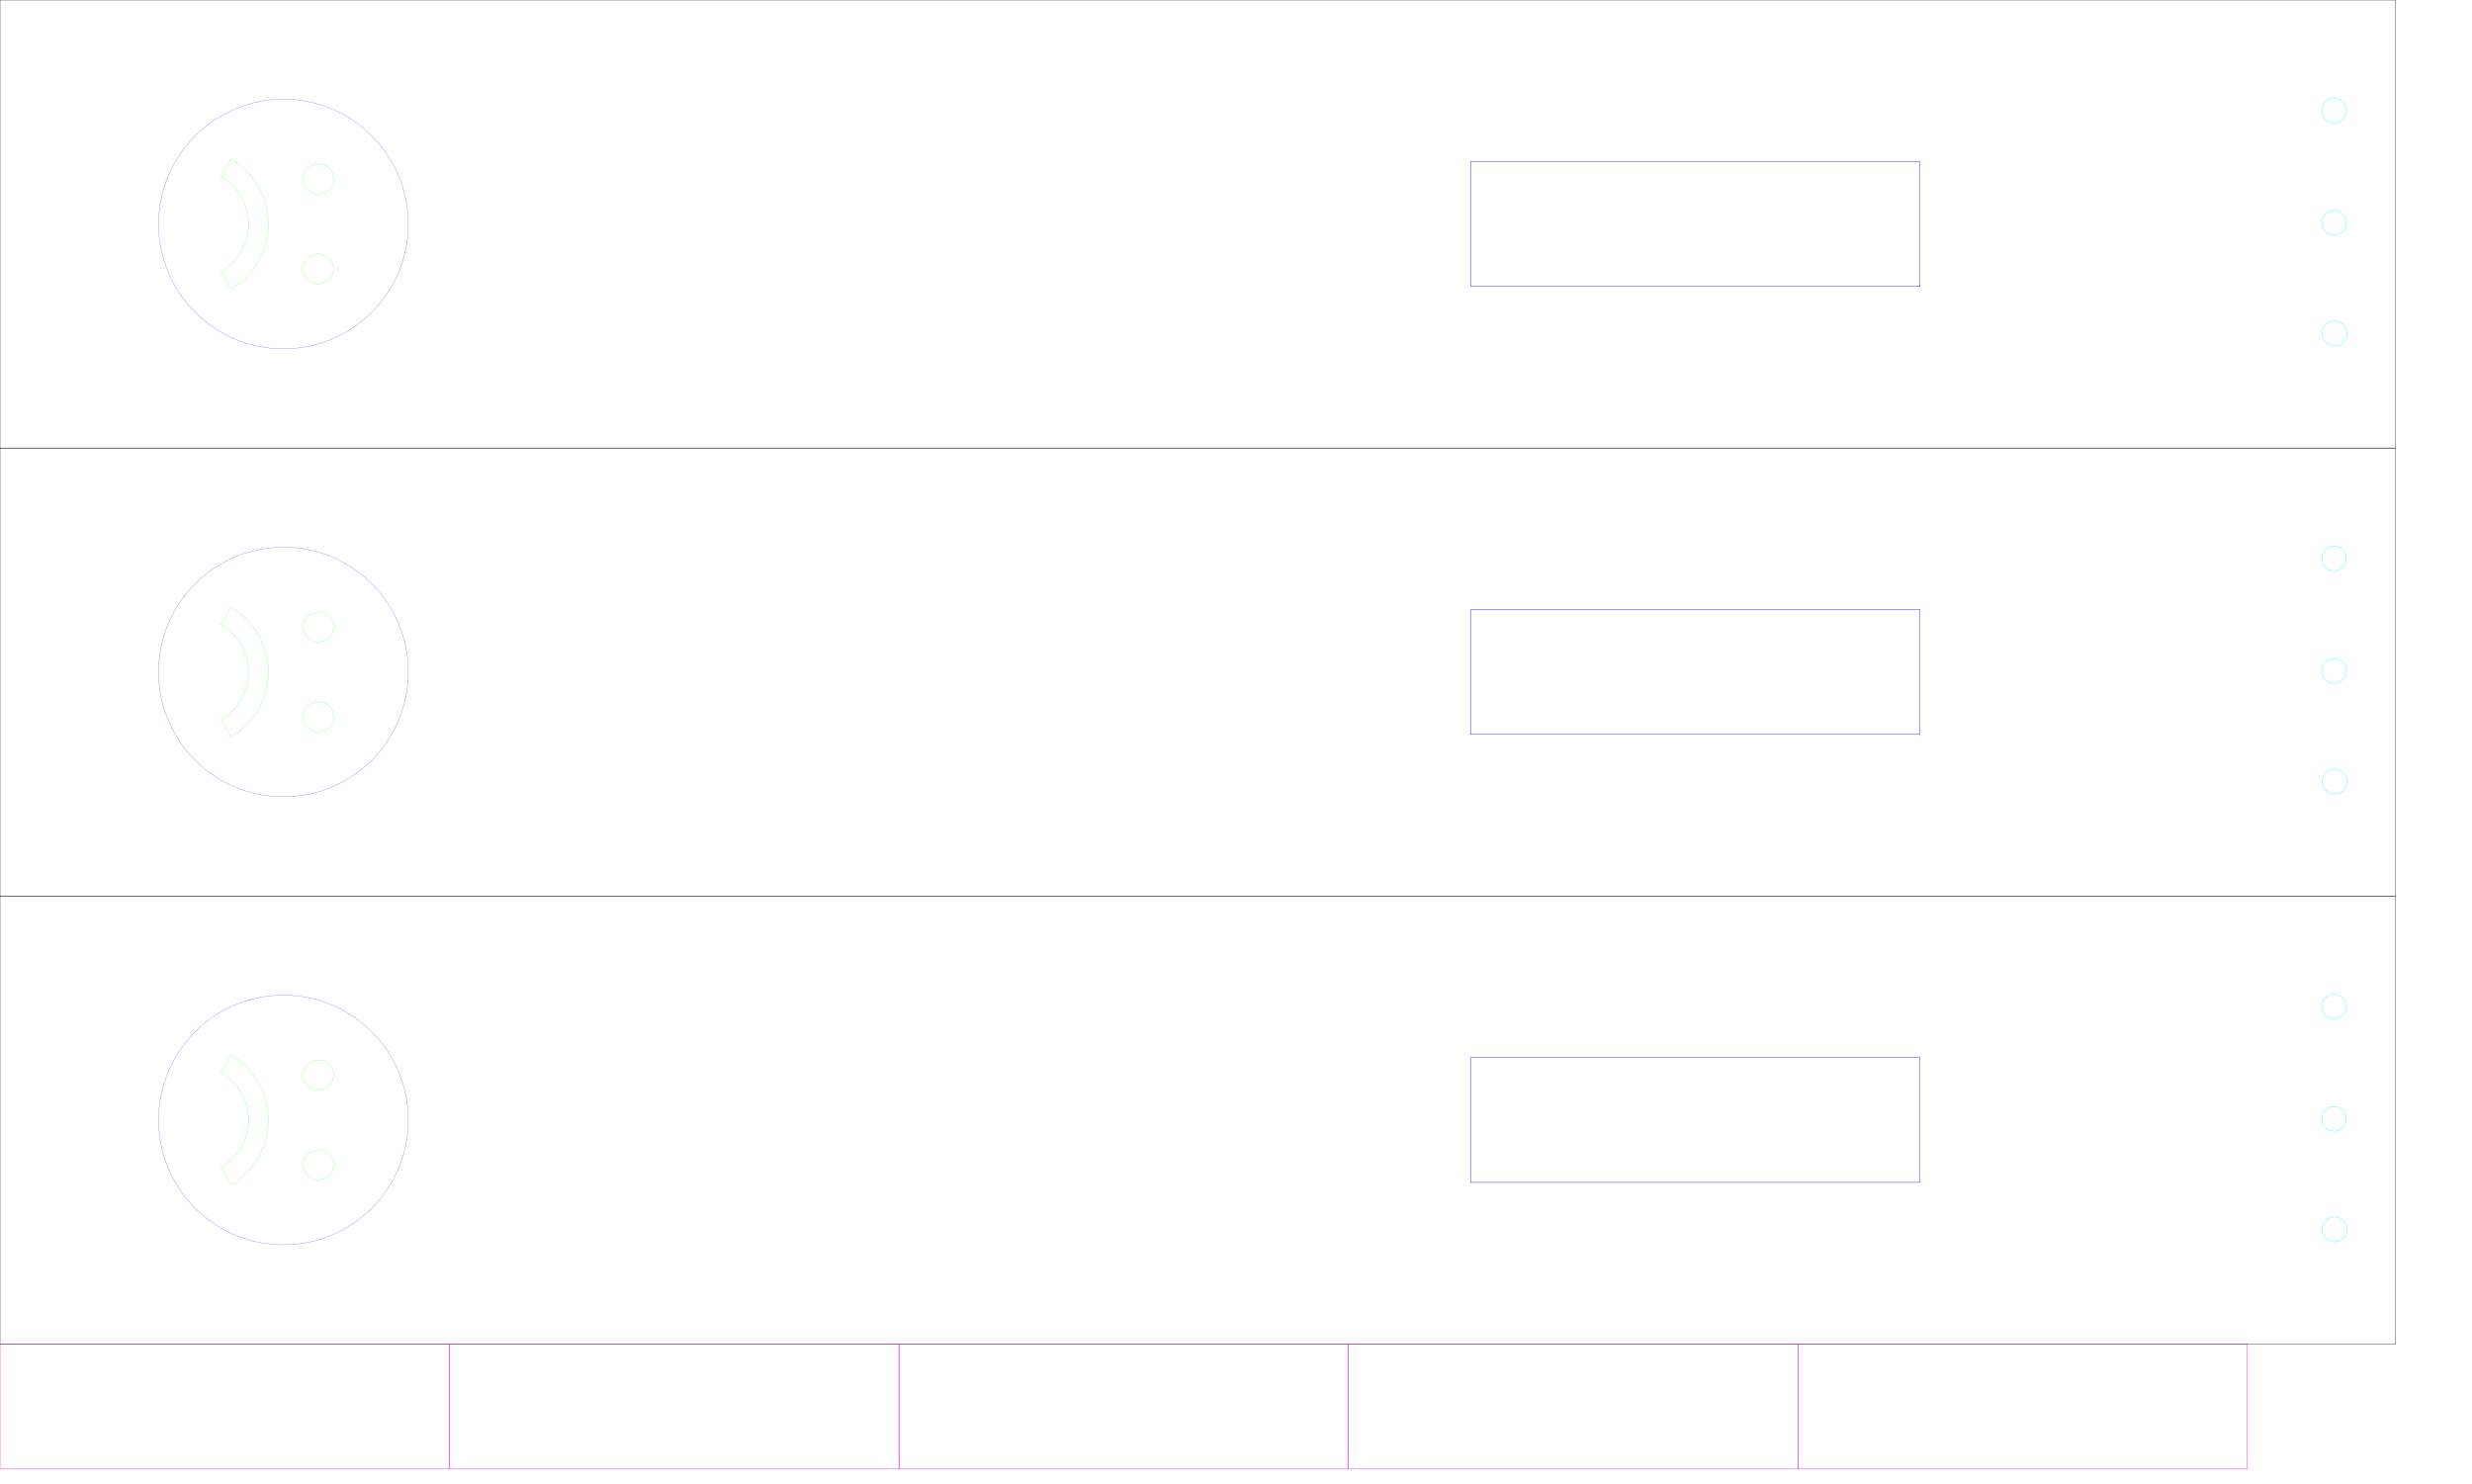
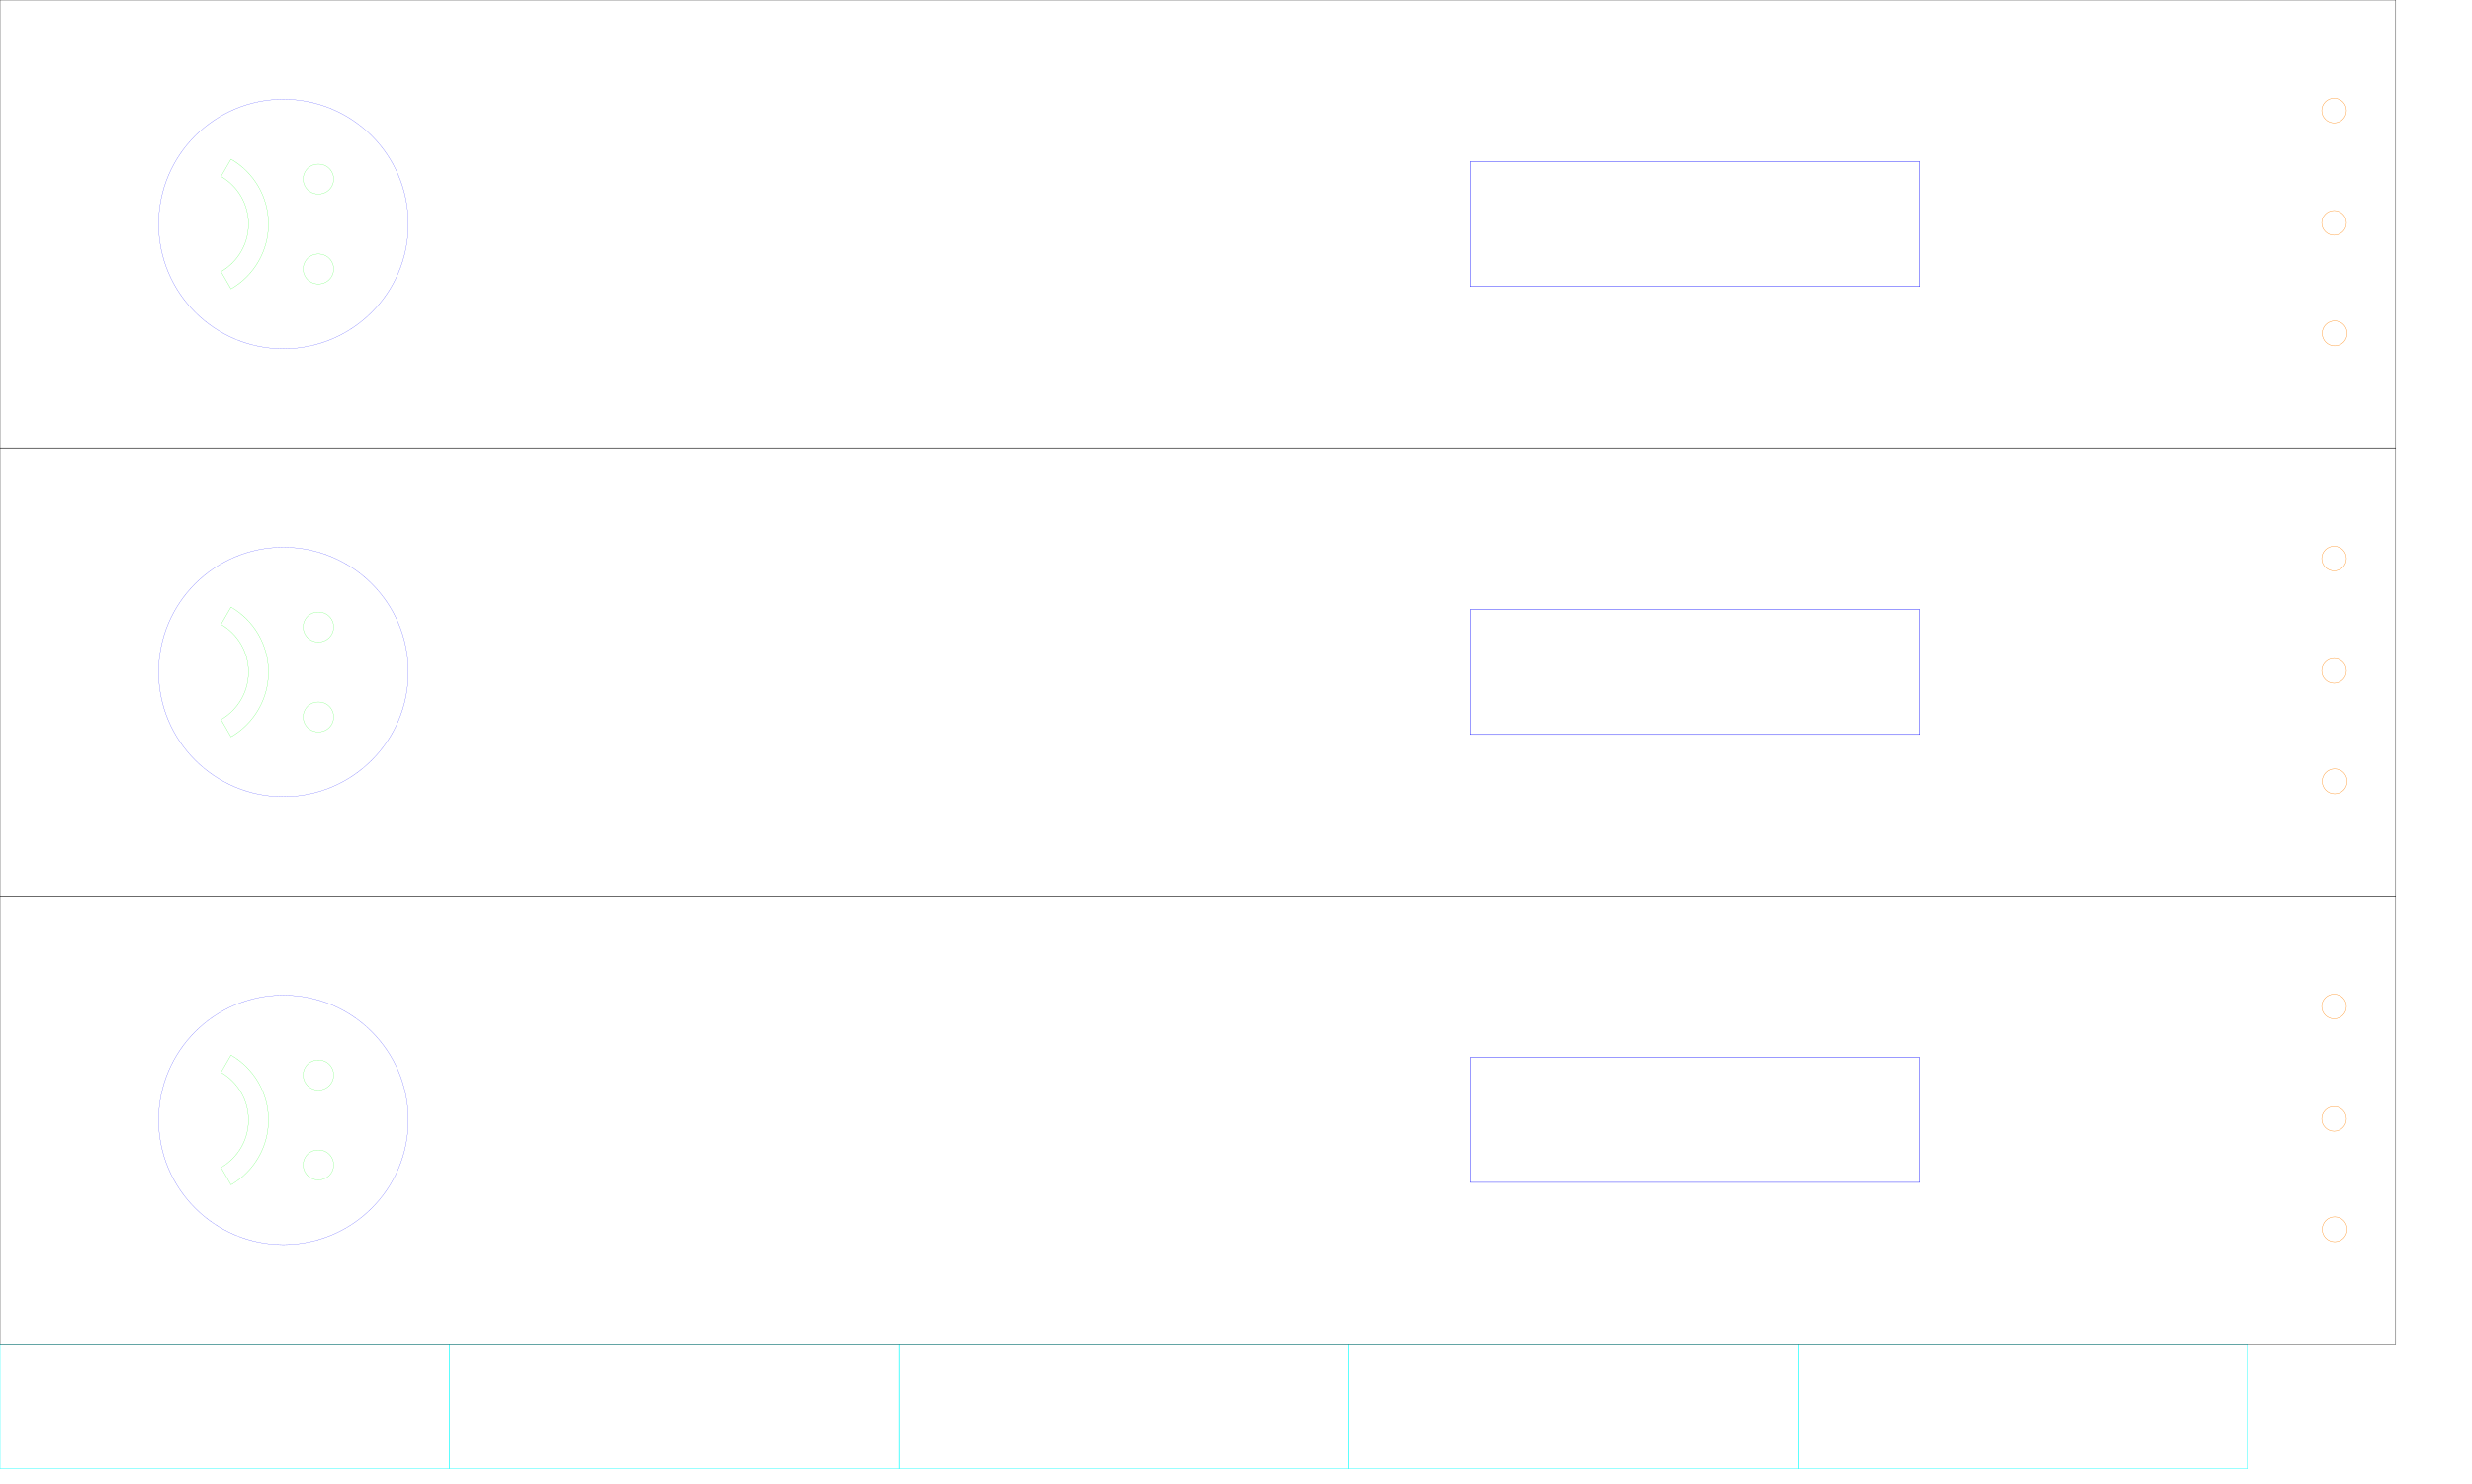
<svg xmlns="http://www.w3.org/2000/svg" width="495mm" height="297mm" viewBox="0 0 495 297" version="1.1" id="svg1">
  <defs id="defs1" />
  <g id="layer1">
    <rect style="fill:none;stroke:#000000;stroke-width:0.265;vector-effect:non-scaling-stroke;-inkscape-stroke:hairline;stroke-dasharray:none" id="rect1" width="479.715" height="89.715" x="0.008" y="0.008" />
-     <ellipse style="fill:none;stroke:#00ffff;stroke-width:0.265;vector-effect:non-scaling-stroke;-inkscape-stroke:hairline;stroke-dasharray:none;stroke-opacity:1" id="path2" cx="467.382" cy="22.135" rx="2.471" ry="2.471" />
-     <ellipse style="fill:none;stroke:#00ffff;stroke-width:0.265;vector-effect:non-scaling-stroke;-inkscape-stroke:hairline;stroke-dasharray:none;stroke-opacity:1" id="path2-5" cx="467.382" cy="44.635" rx="2.471" ry="2.471" />
-     <circle style="vector-effect:non-scaling-stroke;fill:none;stroke:#00ffff;stroke-width:0.268;stroke-dasharray:none;-inkscape-stroke:hairline;stroke-opacity:1" id="path2-5-8" cx="467.5" cy="66.78" r="2.5" />
-     <rect style="vector-effect:non-scaling-stroke;fill:none;stroke:#ff00ff;stroke-width:0.301;stroke-dasharray:none;-inkscape-stroke:hairline;stroke-opacity:1" id="rect2" width="90" height="25" x="0.008" y="269.152" />
-     <rect style="vector-effect:non-scaling-stroke;fill:none;stroke:#ff00ff;stroke-width:0.301;stroke-dasharray:none;-inkscape-stroke:hairline;stroke-opacity:1" id="rect2-9" width="90" height="25" x="90.008" y="269.152" />
-     <rect style="vector-effect:non-scaling-stroke;fill:none;stroke:#ff00ff;stroke-width:0.301;stroke-dasharray:none;-inkscape-stroke:hairline;stroke-opacity:1" id="rect2-2" width="90" height="25" x="180.008" y="269.152" />
-     <rect style="vector-effect:non-scaling-stroke;fill:none;stroke:#ff00ff;stroke-width:0.301;stroke-dasharray:none;-inkscape-stroke:hairline;stroke-opacity:1" id="rect2-97" width="90" height="25" x="270.008" y="269.152" />
-     <rect style="vector-effect:non-scaling-stroke;fill:none;stroke:#ff00ff;stroke-width:0.301;stroke-dasharray:none;-inkscape-stroke:hairline;stroke-opacity:1" id="rect2-97-0" width="90" height="25" x="360.008" y="269.152" />
+     <ellipse style="fill:none;stroke:#ff8000;stroke-width:0.265;vector-effect:non-scaling-stroke;-inkscape-stroke:hairline;stroke-dasharray:none;stroke-opacity:1" id="path2" cx="467.382" cy="22.135" rx="2.471" ry="2.471" />
+     <ellipse style="fill:none;stroke:#ff8000;stroke-width:0.265;vector-effect:non-scaling-stroke;-inkscape-stroke:hairline;stroke-dasharray:none;stroke-opacity:1" id="path2-5" cx="467.382" cy="44.635" rx="2.471" ry="2.471" />
+     <circle style="vector-effect:non-scaling-stroke;fill:none;stroke:#ff8000;stroke-width:0.268;stroke-dasharray:none;-inkscape-stroke:hairline;stroke-opacity:1" id="path2-5-8" cx="467.5" cy="66.78" r="2.5" />
+     <rect style="vector-effect:non-scaling-stroke;fill:none;stroke:#00ffff;stroke-width:0.301;stroke-dasharray:none;-inkscape-stroke:hairline;stroke-opacity:1" id="rect2" width="90" height="25" x="0.008" y="269.152" />
+     <rect style="vector-effect:non-scaling-stroke;fill:none;stroke:#00ffff;stroke-width:0.301;stroke-dasharray:none;-inkscape-stroke:hairline;stroke-opacity:1" id="rect2-9" width="90" height="25" x="90.008" y="269.152" />
+     <rect style="vector-effect:non-scaling-stroke;fill:none;stroke:#00ffff;stroke-width:0.301;stroke-dasharray:none;-inkscape-stroke:hairline;stroke-opacity:1" id="rect2-2" width="90" height="25" x="180.008" y="269.152" />
+     <rect style="vector-effect:non-scaling-stroke;fill:none;stroke:#00ffff;stroke-width:0.301;stroke-dasharray:none;-inkscape-stroke:hairline;stroke-opacity:1" id="rect2-97" width="90" height="25" x="270.008" y="269.152" />
+     <rect style="vector-effect:non-scaling-stroke;fill:none;stroke:#00ffff;stroke-width:0.301;stroke-dasharray:none;-inkscape-stroke:hairline;stroke-opacity:1" id="rect2-97-0" width="90" height="25" x="360.008" y="269.152" />
    <rect style="vector-effect:non-scaling-stroke;fill:none;stroke:#0000ff;stroke-width:0.301;stroke-dasharray:none;-inkscape-stroke:hairline;stroke-opacity:1" id="rect2-5" width="90" height="25" x="294.473" y="32.366" />
    <path d="m 46.258,57.854 a 15,14.998 0 0 0 0,-25.977 l -2,3.463 a 11,10.998 0 0 1 0,19.05 z" id="path4" style="vector-effect:non-scaling-stroke;fill:none;stroke:#00ff00;stroke-width:0.132;stroke-dasharray:none;stroke-opacity:1;-inkscape-stroke:hairline" />
    <path d="m 63.758,50.865 a 3,3 0 1 0 0,5.999 3,3 0 1 0 0,-5.999 z" id="path3" style="vector-effect:non-scaling-stroke;fill:none;stroke:#00ff00;stroke-width:0.132;stroke-dasharray:none;stroke-opacity:1;-inkscape-stroke:hairline" />
    <path d="m 63.758,32.867 a 3,3 0 1 0 0,5.999 3,3 0 1 0 0,-5.999 z" id="path2-2" style="vector-effect:non-scaling-stroke;fill:none;stroke:#00ff00;stroke-width:0.132;stroke-dasharray:none;stroke-opacity:1;-inkscape-stroke:hairline" />
    <path d="m 81.758,44.866 a 25,24.996 0 1 0 -50,0 25,24.996 0 1 0 50,0 z" id="path1" style="vector-effect:non-scaling-stroke;fill:none;stroke:#0000ff;stroke-width:0.132;stroke-dasharray:none;stroke-opacity:1;-inkscape-stroke:hairline" />
    <rect style="vector-effect:non-scaling-stroke;fill:none;stroke:#000000;stroke-width:0.265;stroke-dasharray:none;-inkscape-stroke:hairline" id="rect1-4" width="479.715" height="89.715" x="0.008" y="89.723" />
-     <ellipse style="vector-effect:non-scaling-stroke;fill:none;stroke:#00ffff;stroke-width:0.265;stroke-dasharray:none;stroke-opacity:1;-inkscape-stroke:hairline" id="path2-23" cx="467.382" cy="111.85" rx="2.471" ry="2.471" />
-     <ellipse style="vector-effect:non-scaling-stroke;fill:none;stroke:#00ffff;stroke-width:0.265;stroke-dasharray:none;stroke-opacity:1;-inkscape-stroke:hairline" id="path2-5-3" cx="467.382" cy="134.35" rx="2.471" ry="2.471" />
-     <circle style="vector-effect:non-scaling-stroke;fill:none;stroke:#00ffff;stroke-width:0.268;stroke-dasharray:none;stroke-opacity:1;-inkscape-stroke:hairline" id="path2-5-8-7" cx="467.5" cy="156.495" r="2.5" />
+     <ellipse style="vector-effect:non-scaling-stroke;fill:none;stroke:#ff8000;stroke-width:0.265;stroke-dasharray:none;stroke-opacity:1;-inkscape-stroke:hairline" id="path2-23" cx="467.382" cy="111.85" rx="2.471" ry="2.471" />
+     <ellipse style="vector-effect:non-scaling-stroke;fill:none;stroke:#ff8000;stroke-width:0.265;stroke-dasharray:none;stroke-opacity:1;-inkscape-stroke:hairline" id="path2-5-3" cx="467.382" cy="134.35" rx="2.471" ry="2.471" />
+     <circle style="vector-effect:non-scaling-stroke;fill:none;stroke:#ff8000;stroke-width:0.268;stroke-dasharray:none;stroke-opacity:1;-inkscape-stroke:hairline" id="path2-5-8-7" cx="467.5" cy="156.495" r="2.5" />
    <rect style="vector-effect:non-scaling-stroke;fill:none;stroke:#0000ff;stroke-width:0.301;stroke-dasharray:none;-inkscape-stroke:hairline;stroke-opacity:1" id="rect2-5-0" width="90" height="25" x="294.473" y="122.08" />
    <path d="m 46.258,147.569 a 15,14.998 0 0 0 0,-25.977 l -2,3.463 a 11,10.998 0 0 1 0,19.05 z" id="path4-0" style="vector-effect:non-scaling-stroke;fill:none;stroke:#00ff00;stroke-width:0.132;stroke-dasharray:none;stroke-opacity:1;-inkscape-stroke:hairline" />
    <path d="m 63.758,140.579 a 3,3 0 1 0 0,5.999 3,3 0 1 0 0,-5.999 z" id="path3-1" style="vector-effect:non-scaling-stroke;fill:none;stroke:#00ff00;stroke-width:0.132;stroke-dasharray:none;stroke-opacity:1;-inkscape-stroke:hairline" />
    <path d="m 63.758,122.582 a 3,3 0 1 0 0,5.999 3,3 0 1 0 0,-5.999 z" id="path2-2-0" style="vector-effect:non-scaling-stroke;fill:none;stroke:#00ff00;stroke-width:0.132;stroke-dasharray:none;stroke-opacity:1;-inkscape-stroke:hairline" />
    <path d="m 81.758,134.58 a 25,24.996 0 1 0 -50,0 25,24.996 0 1 0 50,0 z" id="path1-3" style="vector-effect:non-scaling-stroke;fill:none;stroke:#0000ff;stroke-width:0.132;stroke-dasharray:none;stroke-opacity:1;-inkscape-stroke:hairline" />
    <rect style="vector-effect:non-scaling-stroke;fill:none;stroke:#000000;stroke-width:0.265;stroke-dasharray:none;-inkscape-stroke:hairline" id="rect1-3" width="479.715" height="89.715" x="0.008" y="179.438" />
-     <ellipse style="vector-effect:non-scaling-stroke;fill:none;stroke:#00ffff;stroke-width:0.265;stroke-dasharray:none;stroke-opacity:1;-inkscape-stroke:hairline" id="path2-6" cx="467.382" cy="201.564" rx="2.471" ry="2.471" />
-     <ellipse style="vector-effect:non-scaling-stroke;fill:none;stroke:#00ffff;stroke-width:0.265;stroke-dasharray:none;stroke-opacity:1;-inkscape-stroke:hairline" id="path2-5-0" cx="467.382" cy="224.064" rx="2.471" ry="2.471" />
-     <circle style="vector-effect:non-scaling-stroke;fill:none;stroke:#00ffff;stroke-width:0.268;stroke-dasharray:none;stroke-opacity:1;-inkscape-stroke:hairline" id="path2-5-8-4" cx="467.5" cy="246.209" r="2.5" />
+     <ellipse style="vector-effect:non-scaling-stroke;fill:none;stroke:#ff8000;stroke-width:0.265;stroke-dasharray:none;stroke-opacity:1;-inkscape-stroke:hairline" id="path2-6" cx="467.382" cy="201.564" rx="2.471" ry="2.471" />
+     <ellipse style="vector-effect:non-scaling-stroke;fill:none;stroke:#ff8000;stroke-width:0.265;stroke-dasharray:none;stroke-opacity:1;-inkscape-stroke:hairline" id="path2-5-0" cx="467.382" cy="224.064" rx="2.471" ry="2.471" />
+     <circle style="vector-effect:non-scaling-stroke;fill:none;stroke:#ff8000;stroke-width:0.268;stroke-dasharray:none;stroke-opacity:1;-inkscape-stroke:hairline" id="path2-5-8-4" cx="467.5" cy="246.209" r="2.5" />
    <rect style="vector-effect:non-scaling-stroke;fill:none;stroke:#0000ff;stroke-width:0.301;stroke-dasharray:none;-inkscape-stroke:hairline;stroke-opacity:1" id="rect2-5-09" width="90" height="25" x="294.473" y="211.795" />
    <path d="m 46.258,237.283 a 15,14.998 0 0 0 0,-25.977 l -2,3.463 a 11,10.998 0 0 1 0,19.05 z" id="path4-2" style="vector-effect:non-scaling-stroke;fill:none;stroke:#00ff00;stroke-width:0.132;stroke-dasharray:none;stroke-opacity:1;-inkscape-stroke:hairline" />
    <path d="m 63.758,230.294 a 3,3 0 1 0 0,5.999 3,3 0 1 0 0,-5.999 z" id="path3-4" style="vector-effect:non-scaling-stroke;fill:none;stroke:#00ff00;stroke-width:0.132;stroke-dasharray:none;stroke-opacity:1;-inkscape-stroke:hairline" />
    <path d="m 63.758,212.297 a 3,3 0 1 0 0,5.999 3,3 0 1 0 0,-5.999 z" id="path2-2-9" style="vector-effect:non-scaling-stroke;fill:none;stroke:#00ff00;stroke-width:0.132;stroke-dasharray:none;stroke-opacity:1;-inkscape-stroke:hairline" />
    <path d="m 81.758,224.295 a 25,24.996 0 1 0 -50,0 25,24.996 0 1 0 50,0 z" id="path1-2" style="vector-effect:non-scaling-stroke;fill:none;stroke:#0000ff;stroke-width:0.132;stroke-dasharray:none;stroke-opacity:1;-inkscape-stroke:hairline" />
  </g>
</svg>
